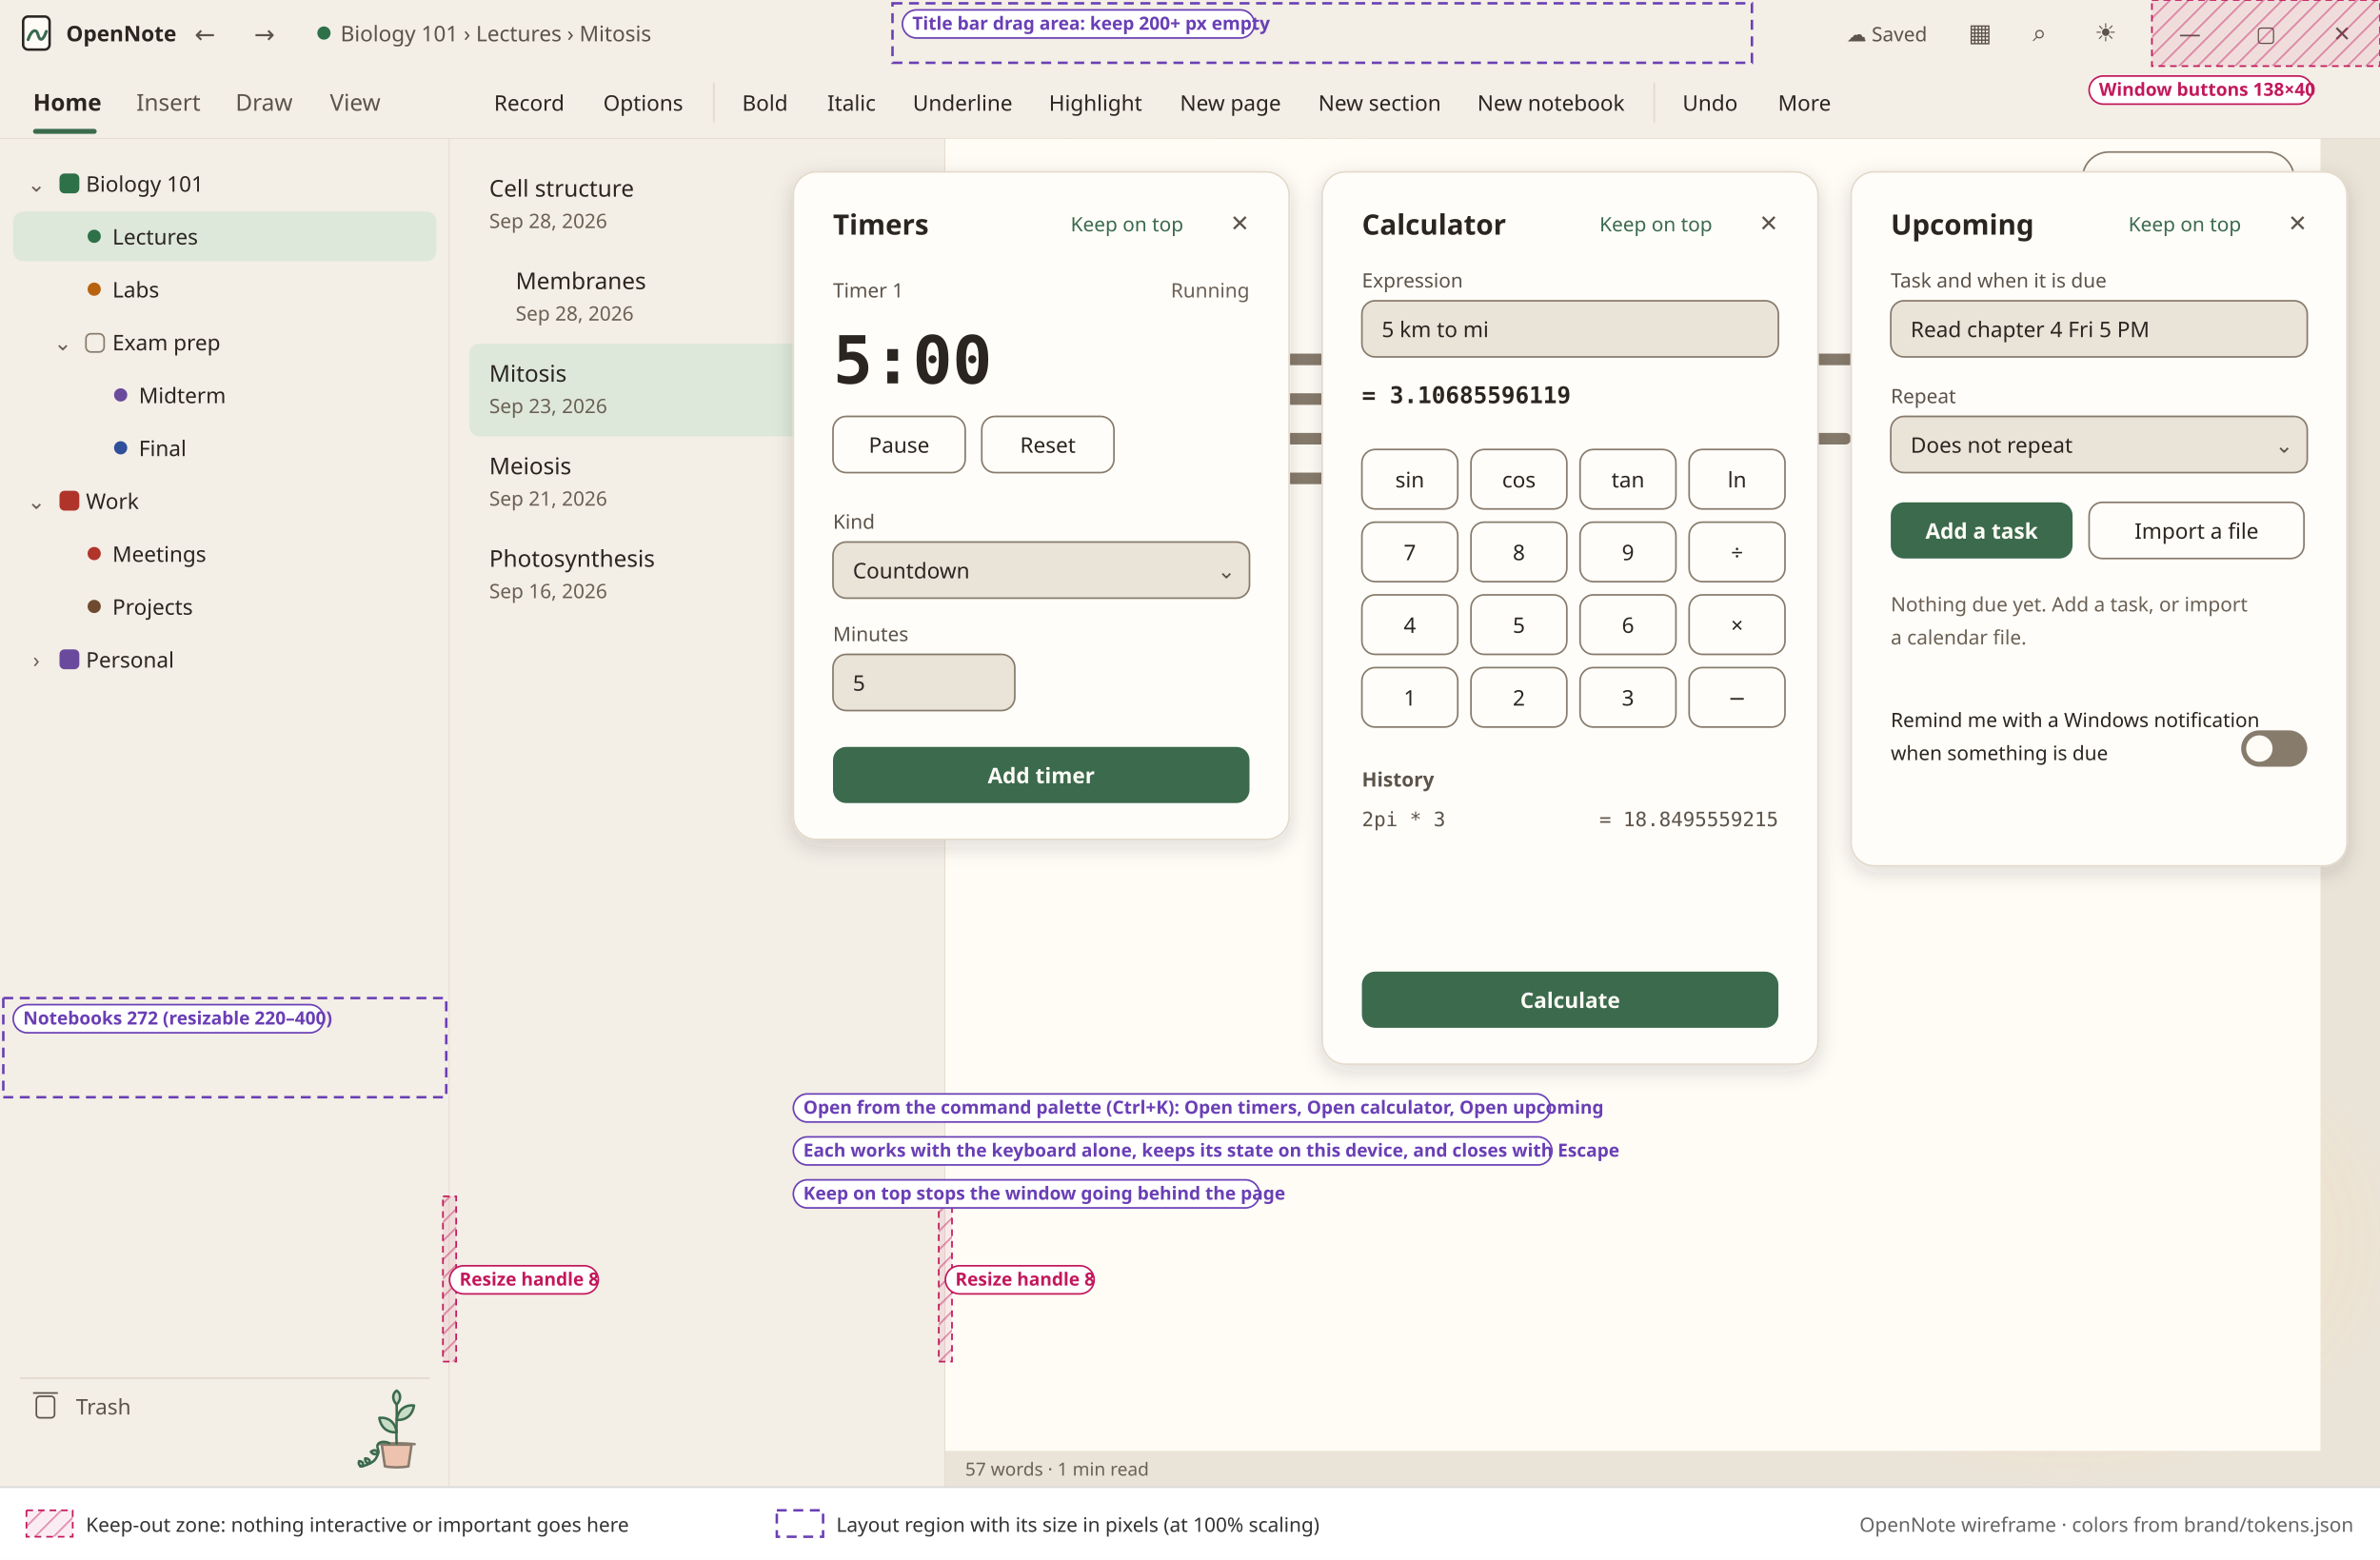
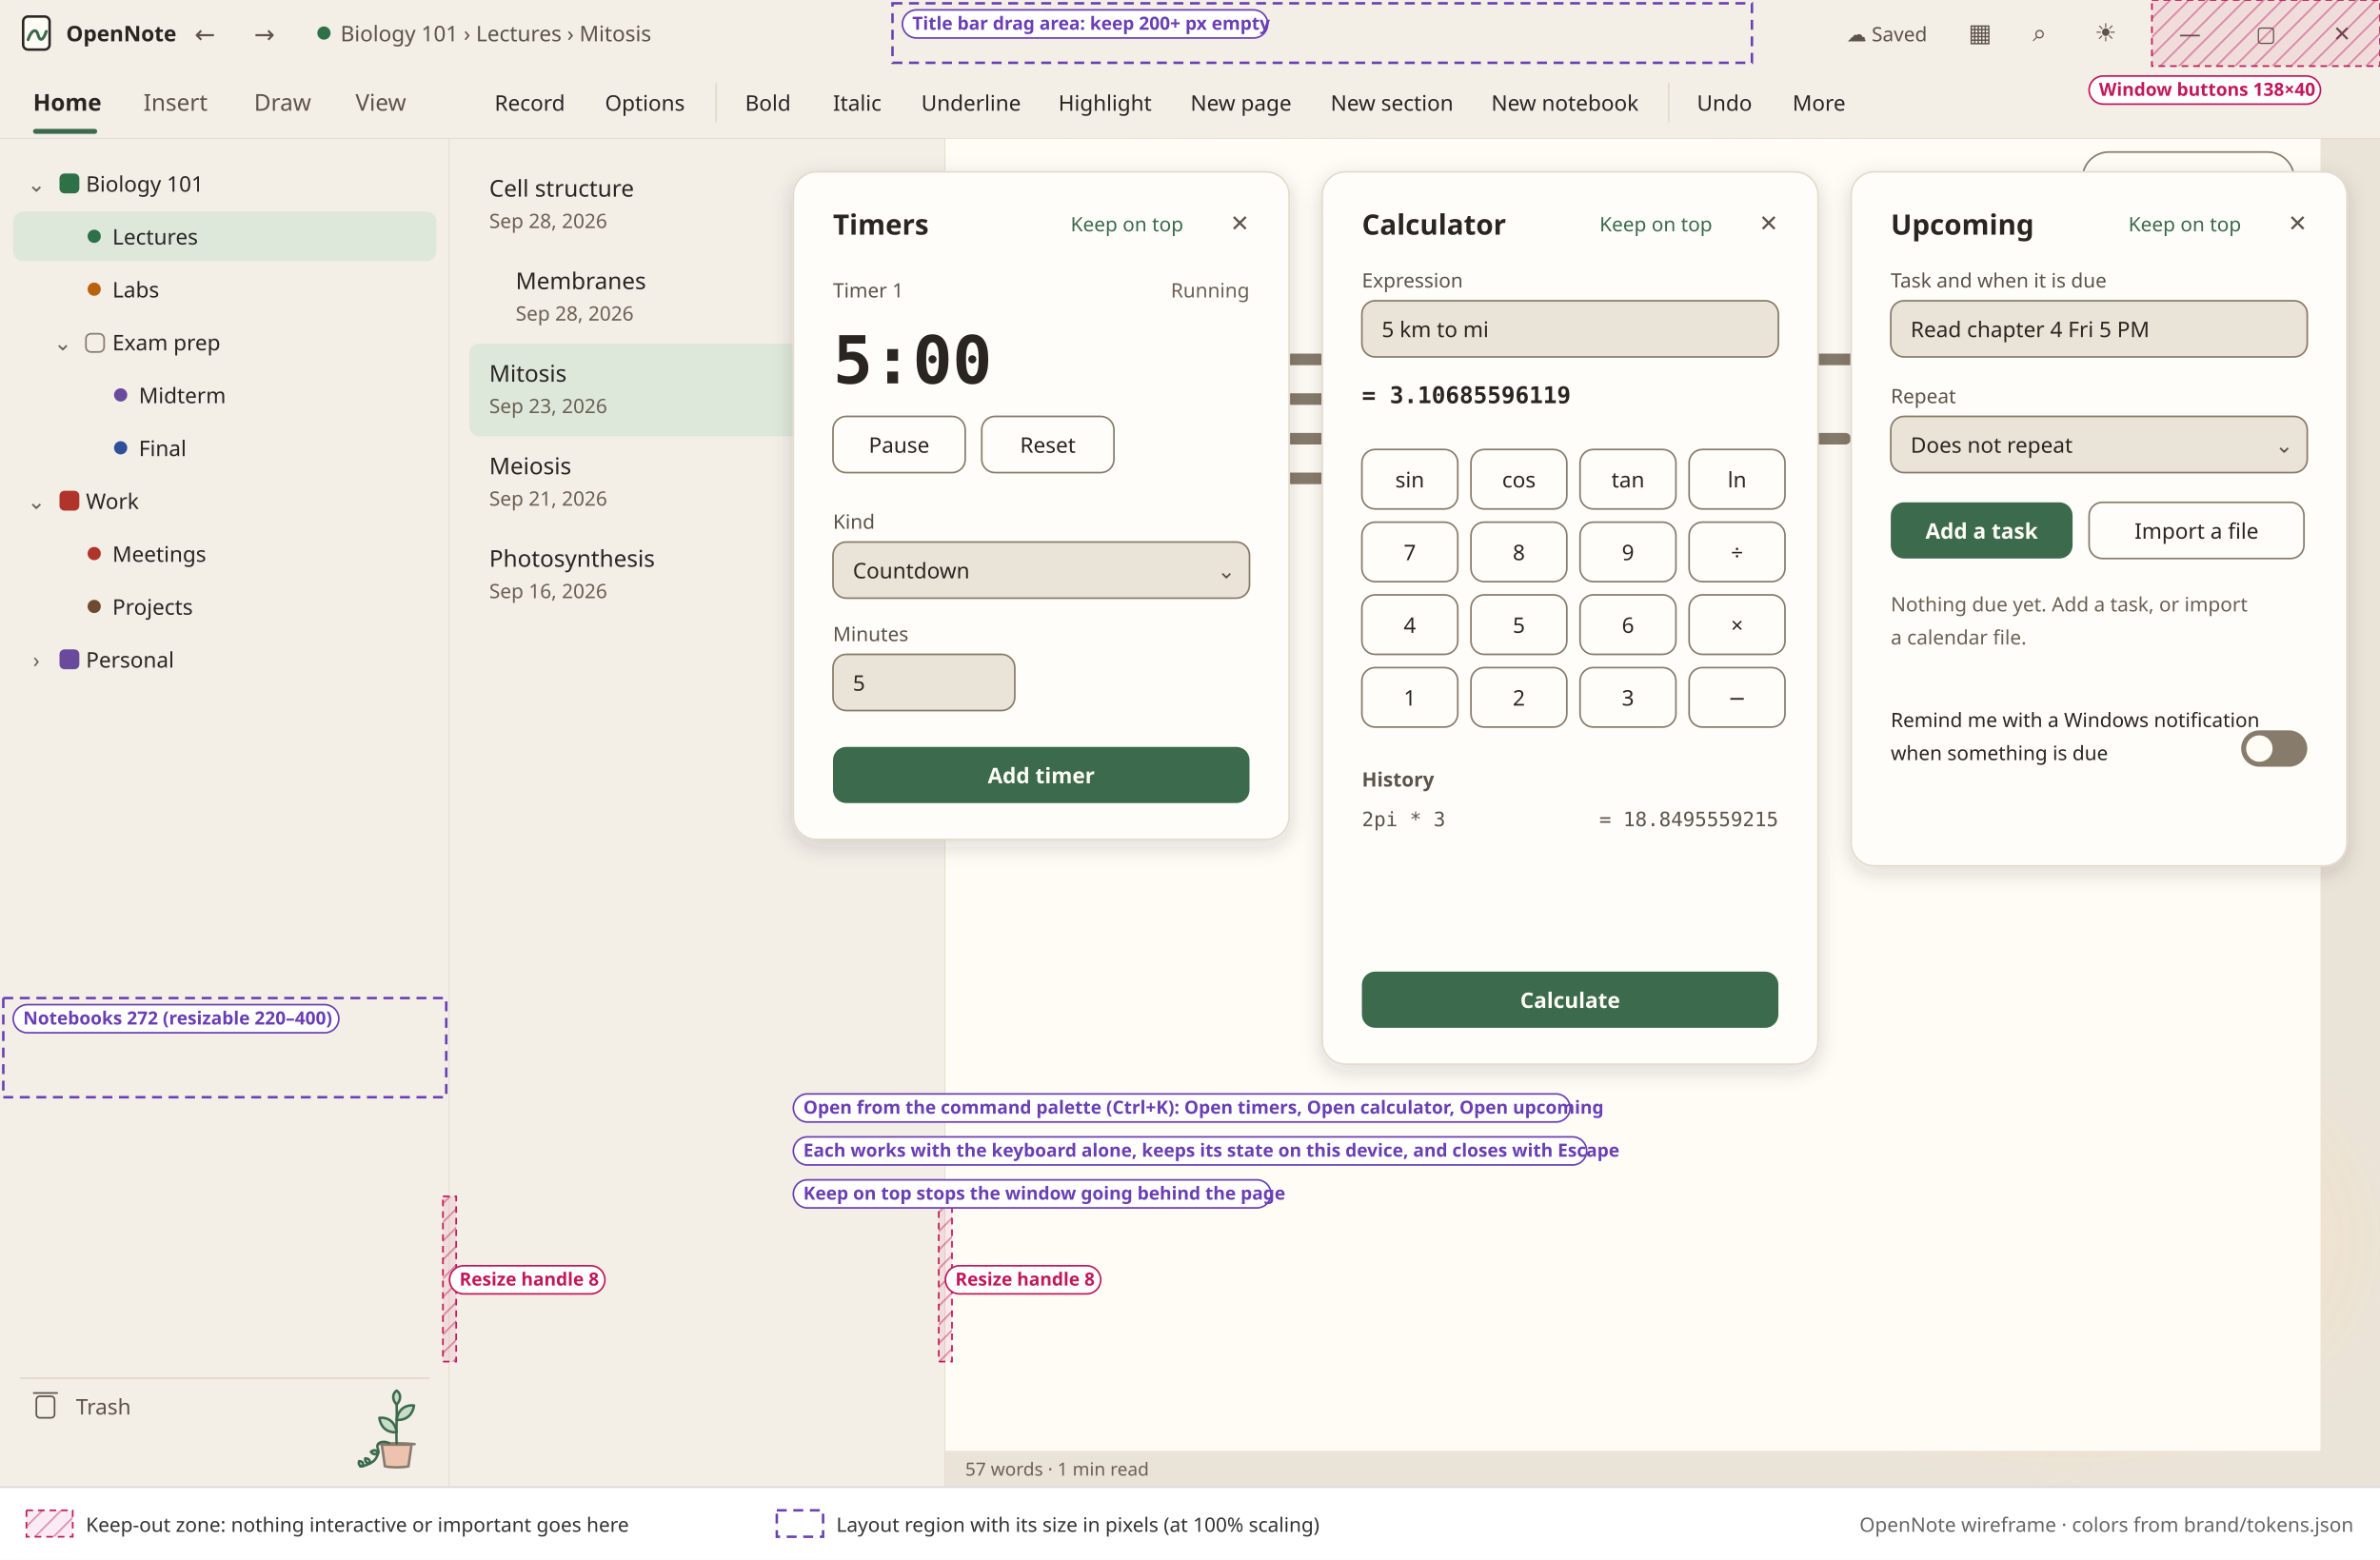
<svg xmlns="http://www.w3.org/2000/svg" viewBox="0 0 1440 944" width="1440" height="944" role="img">
  <defs>
    <pattern id="hatch" width="8" height="8" patternUnits="userSpaceOnUse" patternTransform="rotate(45)">
      <rect width="8" height="8" fill="#C2185B" fill-opacity="0.08" />
      <line x1="0" y1="0" x2="0" y2="8" stroke="#C2185B" stroke-opacity="0.45" stroke-width="2" />
    </pattern>
    <filter id="shadow" x="-10%" y="-10%" width="120%" height="130%">
      <feDropShadow dx="0" dy="4" stdDeviation="6" flood-color="#2B2521" flood-opacity="0.16" />
    </filter>
  </defs>
  <rect x="0" y="0" width="1440" height="900" rx="0" fill="#F3EEE6" />
  <rect x="0" y="0" width="1440" height="40" rx="0" fill="#F3EEE6" />
  <rect x="14" y="10" width="16" height="20" rx="3" fill="#FFFCF6" stroke="#2B2521" stroke-width="1.5" />
  <path d="M17 24c2-6 5-7 6-3s3 4 5-2" fill="none" stroke-linecap="round" stroke-linejoin="round" stroke="#3B6A4D" stroke-width="1.8" />
  <text x="40" y="25" font-size="13" font-weight="600" fill="#2B2521" text-anchor="start" font-family="'Atkinson Hyperlegible Next', 'Segoe UI', system-ui, sans-serif">OpenNote</text>
  <text x="124" y="26" font-size="15" font-weight="400" fill="#5C534A" text-anchor="middle" font-family="'Atkinson Hyperlegible Next', 'Segoe UI', system-ui, sans-serif">←</text>
  <text x="160" y="26" font-size="15" font-weight="400" fill="#5C534A" text-anchor="middle" font-family="'Atkinson Hyperlegible Next', 'Segoe UI', system-ui, sans-serif">→</text>
  <circle cx="196" cy="20" r="4" fill="#2E7048" />
  <text x="206" y="25" font-size="13" font-weight="400" fill="#5C534A" text-anchor="start" font-family="'Atkinson Hyperlegible Next', 'Segoe UI', system-ui, sans-serif">Biology 101 › Lectures › Mitosis</text>
  <text x="1166" y="25" font-size="12" font-weight="400" fill="#5C534A" text-anchor="end" font-family="'Atkinson Hyperlegible Next', 'Segoe UI', system-ui, sans-serif">☁ Saved</text>
  <text x="1198" y="25" font-size="15" font-weight="400" fill="#5C534A" text-anchor="middle" font-family="'Atkinson Hyperlegible Next', 'Segoe UI', system-ui, sans-serif">▦</text>
  <text x="1234" y="25" font-size="15" font-weight="400" fill="#5C534A" text-anchor="middle" font-family="'Atkinson Hyperlegible Next', 'Segoe UI', system-ui, sans-serif">⌕</text>
  <text x="1274" y="25" font-size="15" font-weight="400" fill="#5C534A" text-anchor="middle" font-family="'Atkinson Hyperlegible Next', 'Segoe UI', system-ui, sans-serif">☀</text>
  <text x="1325" y="25" font-size="13" font-weight="400" fill="#5C534A" text-anchor="middle" font-family="'Atkinson Hyperlegible Next', 'Segoe UI', system-ui, sans-serif">—</text>
  <text x="1371" y="25" font-size="13" font-weight="400" fill="#5C534A" text-anchor="middle" font-family="'Atkinson Hyperlegible Next', 'Segoe UI', system-ui, sans-serif">▢</text>
  <text x="1417" y="25" font-size="13" font-weight="400" fill="#5C534A" text-anchor="middle" font-family="'Atkinson Hyperlegible Next', 'Segoe UI', system-ui, sans-serif">✕</text>
  <rect x="0" y="40" width="1440" height="44" rx="0" fill="#F3EEE6" />
  <line x1="0" y1="84" x2="1440" y2="84" stroke="#E3DACC" />
  <text x="20" y="67" font-size="14" font-weight="600" fill="#2B2521" text-anchor="start" font-family="'Atkinson Hyperlegible Next', 'Segoe UI', system-ui, sans-serif">Home</text>
-   <rect x="20" y="78" width="38.5" height="3" rx="1.5" fill="#3B6A4D" />
-   <text x="82.5" y="67" font-size="14" font-weight="400" fill="#5C534A" text-anchor="start" font-family="'Atkinson Hyperlegible Next', 'Segoe UI', system-ui, sans-serif">Insert</text>
-   <text x="142.5" y="67" font-size="14" font-weight="400" fill="#5C534A" text-anchor="start" font-family="'Atkinson Hyperlegible Next', 'Segoe UI', system-ui, sans-serif">Draw</text>
-   <text x="199.6" y="67" font-size="14" font-weight="400" fill="#5C534A" text-anchor="start" font-family="'Atkinson Hyperlegible Next', 'Segoe UI', system-ui, sans-serif">View</text>
-   <g data-fit="6" data-center="both">
-     <rect x="290" y="48" width="60.4" height="28" rx="8" fill="none" />
-     <text x="320.2" y="67" font-size="13" font-weight="400" fill="#2B2521" text-anchor="middle" font-family="'Atkinson Hyperlegible Next', 'Segoe UI', system-ui, sans-serif">Record</text>
-   </g>
-   <g data-fit="6" data-center="both">
-     <rect x="356.4" y="48" width="65.5" height="28" rx="8" fill="none" />
-     <text x="389.15" y="67" font-size="13" font-weight="400" fill="#2B2521" text-anchor="middle" font-family="'Atkinson Hyperlegible Next', 'Segoe UI', system-ui, sans-serif">Options</text>
-   </g>
-   <line x1="431.9" y1="50" x2="431.9" y2="74" stroke="#E3DACC" />
-   <g data-fit="6" data-center="both">
-     <rect x="439.9" y="48" width="45.9" height="28" rx="8" fill="none" />
-     <text x="462.85" y="67" font-size="13" font-weight="400" fill="#2B2521" text-anchor="middle" font-family="'Atkinson Hyperlegible Next', 'Segoe UI', system-ui, sans-serif">Bold</text>
-   </g>
-   <g data-fit="6" data-center="both">
-     <rect x="491.8" y="48" width="46.8" height="28" rx="8" fill="none" />
-     <text x="515.2" y="67" font-size="13" font-weight="400" fill="#2B2521" text-anchor="middle" font-family="'Atkinson Hyperlegible Next', 'Segoe UI', system-ui, sans-serif">Italic</text>
-   </g>
-   <g data-fit="6" data-center="both">
-     <rect x="544.6" y="48" width="75.7" height="28" rx="8" fill="none" />
-     <text x="582.45" y="67" font-size="13" font-weight="400" fill="#2B2521" text-anchor="middle" font-family="'Atkinson Hyperlegible Next', 'Segoe UI', system-ui, sans-serif">Underline</text>
-   </g>
-   <g data-fit="6" data-center="both">
-     <rect x="626.3" y="48" width="73.1" height="28" rx="8" fill="none" />
-     <text x="662.85" y="67" font-size="13" font-weight="400" fill="#2B2521" text-anchor="middle" font-family="'Atkinson Hyperlegible Next', 'Segoe UI', system-ui, sans-serif">Highlight</text>
-   </g>
-   <g data-fit="6" data-center="both">
-     <rect x="705.4" y="48" width="78.2" height="28" rx="8" fill="none" />
-     <text x="744.5" y="67" font-size="13" font-weight="400" fill="#2B2521" text-anchor="middle" font-family="'Atkinson Hyperlegible Next', 'Segoe UI', system-ui, sans-serif">New page</text>
-   </g>
-   <g data-fit="6" data-center="both">
-     <rect x="789.6" y="48" width="90.3" height="28" rx="8" fill="none" />
-     <text x="834.75" y="67" font-size="13" font-weight="400" fill="#2B2521" text-anchor="middle" font-family="'Atkinson Hyperlegible Next', 'Segoe UI', system-ui, sans-serif">New section</text>
-   </g>
-   <g data-fit="6" data-center="both">
-     <rect x="885.9" y="48" width="105" height="28" rx="8" fill="none" />
-     <text x="938.4" y="67" font-size="13" font-weight="400" fill="#2B2521" text-anchor="middle" font-family="'Atkinson Hyperlegible Next', 'Segoe UI', system-ui, sans-serif">New notebook</text>
-   </g>
-   <line x1="1000.9" y1="50" x2="1000.9" y2="74" stroke="#E3DACC" />
-   <g data-fit="6" data-center="both">
-     <rect x="1008.9" y="48" width="51.6" height="28" rx="8" fill="none" />
-     <text x="1034.7" y="67" font-size="13" font-weight="400" fill="#2B2521" text-anchor="middle" font-family="'Atkinson Hyperlegible Next', 'Segoe UI', system-ui, sans-serif">Undo</text>
-   </g>
-   <g data-fit="6" data-center="both">
-     <rect x="1066.5" y="48" width="50.6" height="28" rx="8" fill="none" />
-     <text x="1091.8" y="67" font-size="13" font-weight="400" fill="#2B2521" text-anchor="middle" font-family="'Atkinson Hyperlegible Next', 'Segoe UI', system-ui, sans-serif">More</text>
+   <rect x="20" y="78" width="38.8" height="3" rx="1.5" fill="#3B6A4D" />
+   <text x="86.8" y="67" font-size="14" font-weight="400" fill="#5C534A" text-anchor="start" font-family="'Atkinson Hyperlegible Next', 'Segoe UI', system-ui, sans-serif">Insert</text>
+   <text x="153.7" y="67" font-size="14" font-weight="400" fill="#5C534A" text-anchor="start" font-family="'Atkinson Hyperlegible Next', 'Segoe UI', system-ui, sans-serif">Draw</text>
+   <text x="215.1" y="67" font-size="14" font-weight="400" fill="#5C534A" text-anchor="start" font-family="'Atkinson Hyperlegible Next', 'Segoe UI', system-ui, sans-serif">View</text>
+   <g data-fit="6" data-center="both">
+     <rect x="290" y="48" width="61.1" height="28" rx="8" fill="none" />
+     <text x="320.55" y="67" font-size="13" font-weight="400" fill="#2B2521" text-anchor="middle" font-family="'Atkinson Hyperlegible Next', 'Segoe UI', system-ui, sans-serif">Record</text>
+   </g>
+   <g data-fit="6" data-center="both">
+     <rect x="357.1" y="48" width="66.2" height="28" rx="8" fill="none" />
+     <text x="390.2" y="67" font-size="13" font-weight="400" fill="#2B2521" text-anchor="middle" font-family="'Atkinson Hyperlegible Next', 'Segoe UI', system-ui, sans-serif">Options</text>
+   </g>
+   <line x1="433.3" y1="50" x2="433.3" y2="74" stroke="#E3DACC" />
+   <g data-fit="6" data-center="both">
+     <rect x="441.3" y="48" width="46.7" height="28" rx="8" fill="none" />
+     <text x="464.65" y="67" font-size="13" font-weight="400" fill="#2B2521" text-anchor="middle" font-family="'Atkinson Hyperlegible Next', 'Segoe UI', system-ui, sans-serif">Bold</text>
+   </g>
+   <g data-fit="6" data-center="both">
+     <rect x="494" y="48" width="49.3" height="28" rx="8" fill="none" />
+     <text x="518.65" y="67" font-size="13" font-weight="400" fill="#2B2521" text-anchor="middle" font-family="'Atkinson Hyperlegible Next', 'Segoe UI', system-ui, sans-serif">Italic</text>
+   </g>
+   <g data-fit="6" data-center="both">
+     <rect x="549.3" y="48" width="76.5" height="28" rx="8" fill="none" />
+     <text x="587.55" y="67" font-size="13" font-weight="400" fill="#2B2521" text-anchor="middle" font-family="'Atkinson Hyperlegible Next', 'Segoe UI', system-ui, sans-serif">Underline</text>
+   </g>
+   <g data-fit="6" data-center="both">
+     <rect x="631.8" y="48" width="73.6" height="28" rx="8" fill="none" />
+     <text x="668.6" y="67" font-size="13" font-weight="400" fill="#2B2521" text-anchor="middle" font-family="'Atkinson Hyperlegible Next', 'Segoe UI', system-ui, sans-serif">Highlight</text>
+   </g>
+   <g data-fit="6" data-center="both">
+     <rect x="711.4" y="48" width="78.9" height="28" rx="8" fill="none" />
+     <text x="750.85" y="67" font-size="13" font-weight="400" fill="#2B2521" text-anchor="middle" font-family="'Atkinson Hyperlegible Next', 'Segoe UI', system-ui, sans-serif">New page</text>
+   </g>
+   <g data-fit="6" data-center="both">
+     <rect x="796.3" y="48" width="91.8" height="28" rx="8" fill="none" />
+     <text x="842.2" y="67" font-size="13" font-weight="400" fill="#2B2521" text-anchor="middle" font-family="'Atkinson Hyperlegible Next', 'Segoe UI', system-ui, sans-serif">New section</text>
+   </g>
+   <g data-fit="6" data-center="both">
+     <rect x="894.1" y="48" width="105.5" height="28" rx="8" fill="none" />
+     <text x="946.85" y="67" font-size="13" font-weight="400" fill="#2B2521" text-anchor="middle" font-family="'Atkinson Hyperlegible Next', 'Segoe UI', system-ui, sans-serif">New notebook</text>
+   </g>
+   <line x1="1009.6" y1="50" x2="1009.6" y2="74" stroke="#E3DACC" />
+   <g data-fit="6" data-center="both">
+     <rect x="1017.6" y="48" width="51.6" height="28" rx="8" fill="none" />
+     <text x="1043.4" y="67" font-size="13" font-weight="400" fill="#2B2521" text-anchor="middle" font-family="'Atkinson Hyperlegible Next', 'Segoe UI', system-ui, sans-serif">Undo</text>
+   </g>
+   <g data-fit="6" data-center="both">
+     <rect x="1075.2" y="48" width="50.8" height="28" rx="8" fill="none" />
+     <text x="1100.6" y="67" font-size="13" font-weight="400" fill="#2B2521" text-anchor="middle" font-family="'Atkinson Hyperlegible Next', 'Segoe UI', system-ui, sans-serif">More</text>
  </g>
  <rect x="0" y="84" width="272" height="816" rx="0" fill="#F3EEE6" />
  <line x1="272" y1="84" x2="272" y2="900" stroke="#E3DACC" />
  <text x="22" y="116" font-size="13" font-weight="400" fill="#6B6054" text-anchor="middle" font-family="'Atkinson Hyperlegible Next', 'Segoe UI', system-ui, sans-serif">⌄</text>
  <rect x="36" y="105" width="12" height="12" rx="3" fill="#2E7048" />
  <text x="52" y="116" font-size="13" font-weight="400" fill="#2B2521" text-anchor="start" font-family="'Atkinson Hyperlegible Next', 'Segoe UI', system-ui, sans-serif">Biology 101</text>
  <rect x="8" y="128" width="256" height="30" rx="6" fill="#DDE8DA" />
  <circle cx="57" cy="143" r="4" fill="#2E7048" />
  <text x="68" y="148" font-size="13" font-weight="400" fill="#2B2521" text-anchor="start" font-family="'Atkinson Hyperlegible Next', 'Segoe UI', system-ui, sans-serif">Lectures</text>
  <circle cx="57" cy="175" r="4" fill="#B8620F" />
  <text x="68" y="180" font-size="13" font-weight="400" fill="#2B2521" text-anchor="start" font-family="'Atkinson Hyperlegible Next', 'Segoe UI', system-ui, sans-serif">Labs</text>
  <text x="38" y="212" font-size="13" font-weight="400" fill="#6B6054" text-anchor="middle" font-family="'Atkinson Hyperlegible Next', 'Segoe UI', system-ui, sans-serif">⌄</text>
  <rect x="52" y="202" width="11" height="11" rx="3" fill="none" stroke="#877B6C" stroke-width="1" />
  <text x="68" y="212" font-size="13" font-weight="400" fill="#2B2521" text-anchor="start" font-family="'Atkinson Hyperlegible Next', 'Segoe UI', system-ui, sans-serif">Exam prep</text>
  <circle cx="73" cy="239" r="4" fill="#6A4A9C" />
  <text x="84" y="244" font-size="13" font-weight="400" fill="#2B2521" text-anchor="start" font-family="'Atkinson Hyperlegible Next', 'Segoe UI', system-ui, sans-serif">Midterm</text>
  <circle cx="73" cy="271" r="4" fill="#2F4F9A" />
  <text x="84" y="276" font-size="13" font-weight="400" fill="#2B2521" text-anchor="start" font-family="'Atkinson Hyperlegible Next', 'Segoe UI', system-ui, sans-serif">Final</text>
  <text x="22" y="308" font-size="13" font-weight="400" fill="#6B6054" text-anchor="middle" font-family="'Atkinson Hyperlegible Next', 'Segoe UI', system-ui, sans-serif">⌄</text>
  <rect x="36" y="297" width="12" height="12" rx="3" fill="#B0342A" />
  <text x="52" y="308" font-size="13" font-weight="400" fill="#2B2521" text-anchor="start" font-family="'Atkinson Hyperlegible Next', 'Segoe UI', system-ui, sans-serif">Work</text>
  <circle cx="57" cy="335" r="4" fill="#B0342A" />
  <text x="68" y="340" font-size="13" font-weight="400" fill="#2B2521" text-anchor="start" font-family="'Atkinson Hyperlegible Next', 'Segoe UI', system-ui, sans-serif">Meetings</text>
  <circle cx="57" cy="367" r="4" fill="#6E4B2E" />
  <text x="68" y="372" font-size="13" font-weight="400" fill="#2B2521" text-anchor="start" font-family="'Atkinson Hyperlegible Next', 'Segoe UI', system-ui, sans-serif">Projects</text>
  <text x="22" y="404" font-size="13" font-weight="400" fill="#6B6054" text-anchor="middle" font-family="'Atkinson Hyperlegible Next', 'Segoe UI', system-ui, sans-serif">›</text>
  <rect x="36" y="393" width="12" height="12" rx="3" fill="#6A4A9C" />
  <text x="52" y="404" font-size="13" font-weight="400" fill="#2B2521" text-anchor="start" font-family="'Atkinson Hyperlegible Next', 'Segoe UI', system-ui, sans-serif">Personal</text>
  <line x1="12" y1="834" x2="260" y2="834" stroke="#E3DACC" />
  <rect x="22" y="845" width="11" height="13" rx="2" fill="none" stroke="#5C534A" stroke-width="1" />
  <line x1="20" y1="843" x2="35" y2="843" stroke="#5C534A" />
  <text x="46" y="856" font-size="13" font-weight="400" fill="#5C534A" text-anchor="start" font-family="'Atkinson Hyperlegible Next', 'Segoe UI', system-ui, sans-serif">Trash</text>
  <g data-part="plant-pot" fill="none" stroke="#877B6C" stroke-linecap="round" stroke-linejoin="round">
    <g data-part="plant" transform="translate(216 840.5063) scale(0.75)" stroke-width="2">
      <path d="M20 45H44L41.5 62.5C36 63.6 28 63.6 22.5 62.5Z" fill="#EDC3AF" data-part="pot" />
      <path d="M17.5 44.6C28 43.6 37 43.6 46.5 44.6" />
      <path d="M32 44C31.4 34 32.4 23 32 12" stroke="#3B6A4D" />
      <path d="M26 43.8C22 41.8 16.6 42.6 16.4 46.2 16.6 48.6 17.6 49.8 17.2 51.4 16.6 54 15 57.4 12.4 59 9 61 6 62.4 2.6 62.6" stroke="#3B6A4D" />
      <path d="M32 35C24 35.6 19 30.6 18 23.4 26 22.6 31 27.6 32 35Z" fill="#C8DCC6" stroke="#3B6A4D" />
      <path d="M32 25C40 25.6 45 20.6 46 13.4 38 12.6 33 17.6 32 25Z" fill="#C8DCC6" stroke="#3B6A4D" />
      <path d="M32 12.6C28 8.6 28.6 3.6 32 1.4 35.4 3.6 36 8.6 32 12.6Z" fill="#C8DCC6" stroke="#3B6A4D" />
      <path d="M17.2 51.4Q14.5 48 11.2 50.8Q14 54.3 17.2 51.4Z" fill="#C8DCC6" stroke="#3B6A4D" />
      <path d="M10.4 60.1Q10.7 56 6.6 56.1Q6.3 60.2 10.4 60.1Z" fill="#C8DCC6" stroke="#3B6A4D" />
      <path d="M4.6 62.4Q5.8 58.5 1.7 58.3Q0.5 62.2 4.6 62.4Z" fill="#C8DCC6" stroke="#3B6A4D" />
    </g>
  </g>
  <rect x="272" y="84" width="300" height="816" rx="0" fill="#F3EEE6" />
  <line x1="572" y1="84" x2="572" y2="900" stroke="#E3DACC" />
  <text x="296" y="119" font-size="14" font-weight="500" fill="#2B2521" text-anchor="start" font-family="'Atkinson Hyperlegible Next', 'Segoe UI', system-ui, sans-serif">Cell structure</text>
  <text x="296" y="138" font-size="12" font-weight="400" fill="#6B6054" text-anchor="start" font-family="'Atkinson Hyperlegible Next', 'Segoe UI', system-ui, sans-serif">Sep 28, 2026</text>
  <text x="312" y="175" font-size="14" font-weight="500" fill="#2B2521" text-anchor="start" font-family="'Atkinson Hyperlegible Next', 'Segoe UI', system-ui, sans-serif">Membranes</text>
  <text x="312" y="194" font-size="12" font-weight="400" fill="#6B6054" text-anchor="start" font-family="'Atkinson Hyperlegible Next', 'Segoe UI', system-ui, sans-serif">Sep 28, 2026</text>
  <rect x="284" y="208" width="276" height="56" rx="6" fill="#DDE8DA" />
  <text x="296" y="231" font-size="14" font-weight="500" fill="#2B2521" text-anchor="start" font-family="'Atkinson Hyperlegible Next', 'Segoe UI', system-ui, sans-serif">Mitosis</text>
  <text x="296" y="250" font-size="12" font-weight="400" fill="#6B6054" text-anchor="start" font-family="'Atkinson Hyperlegible Next', 'Segoe UI', system-ui, sans-serif">Sep 23, 2026</text>
  <text x="296" y="287" font-size="14" font-weight="500" fill="#2B2521" text-anchor="start" font-family="'Atkinson Hyperlegible Next', 'Segoe UI', system-ui, sans-serif">Meiosis</text>
  <text x="296" y="306" font-size="12" font-weight="400" fill="#6B6054" text-anchor="start" font-family="'Atkinson Hyperlegible Next', 'Segoe UI', system-ui, sans-serif">Sep 21, 2026</text>
  <text x="296" y="343" font-size="14" font-weight="500" fill="#2B2521" text-anchor="start" font-family="'Atkinson Hyperlegible Next', 'Segoe UI', system-ui, sans-serif">Photosynthesis</text>
  <text x="296" y="362" font-size="12" font-weight="400" fill="#6B6054" text-anchor="start" font-family="'Atkinson Hyperlegible Next', 'Segoe UI', system-ui, sans-serif">Sep 16, 2026</text>
  <defs>
    <radialGradient id="ambient24" cx="0" cy="0" r="1" gradientUnits="userSpaceOnUse" gradientTransform="translate(572 84) scale(608 653)">
      <stop offset="0" stop-color="#FFF0D4" />
      <stop offset="1" stop-color="#FFF0D4" stop-opacity="0" />
    </radialGradient>
    <radialGradient id="ambient24p">
      <stop offset="0" stop-color="#FCE4B8" />
      <stop offset="1" stop-color="#FCE4B8" stop-opacity="0" />
    </radialGradient>
  </defs>
  <rect x="572" y="84" width="868" height="816" rx="0" fill="#EAE3D8" />
  <rect x="572" y="84" width="868" height="816" fill="url(#ambient24)" />
  <ellipse cx="1250" cy="750" rx="210" ry="150" fill="url(#ambient24p)" opacity="0.9" />
  <rect x="572" y="84" width="832" height="794" rx="0" fill="#FFFCF6" />
  <text x="584" y="893" font-size="11" font-weight="400" fill="#6B6054" text-anchor="start" font-family="'Atkinson Hyperlegible Next', 'Segoe UI', system-ui, sans-serif">57 words · 1 min read</text>
  <rect x="1260" y="92" width="128" height="32" rx="16" fill="#FFFCF6" stroke="#877B6C" stroke-width="1" />
  <text x="1276" y="113" font-size="12" font-weight="600" fill="#2B2521" text-anchor="start" font-family="'Atkinson Hyperlegible Next', 'Segoe UI', system-ui, sans-serif">Properties</text>
  <text x="1372" y="113" font-size="12" font-weight="400" fill="#6B6054" text-anchor="end" font-family="'Atkinson Hyperlegible Next', 'Segoe UI', system-ui, sans-serif">none</text>
  <text x="620" y="148" font-size="30" font-weight="700" fill="#2B2521" text-anchor="start" font-family="Literata, Cambria, Georgia, serif">Mitosis</text>
  <rect x="620" y="160" width="48" height="2" rx="0" fill="#A9502F" />
  <text x="620" y="182" font-size="11" font-weight="400" fill="#6B6054" text-anchor="start" font-family="'Atkinson Hyperlegible Next', 'Segoe UI', system-ui, sans-serif">Changed Sep 23, 2026</text>
  <rect x="620" y="214" width="520" height="7" rx="3.5" fill="#877B6C" />
  <rect x="620" y="238" width="470" height="7" rx="3.5" fill="#877B6C" />
  <rect x="620" y="262" width="500" height="7" rx="3.5" fill="#877B6C" />
  <rect x="620" y="286" width="420" height="7" rx="3.5" fill="#877B6C" />
  <rect x="480" y="104" width="300" height="404" rx="14" fill="#FFFDF9" stroke="#E3DACC" stroke-width="1" filter="url(#shadow)" />
  <text x="504" y="142" font-size="17" font-weight="600" fill="#2B2521" text-anchor="start" font-family="'Atkinson Hyperlegible Next', 'Segoe UI', system-ui, sans-serif">Timers</text>
  <text x="716" y="140" font-size="12" font-weight="400" fill="#3B6A4D" text-anchor="end" font-family="'Atkinson Hyperlegible Next', 'Segoe UI', system-ui, sans-serif">Keep on top</text>
  <text x="756" y="140" font-size="14" font-weight="400" fill="#5C534A" text-anchor="end" font-family="'Atkinson Hyperlegible Next', 'Segoe UI', system-ui, sans-serif">✕</text>
  <text x="504" y="180" font-size="12" font-weight="400" fill="#5C534A" text-anchor="start" font-family="'Atkinson Hyperlegible Next', 'Segoe UI', system-ui, sans-serif">Timer 1</text>
  <text x="504" y="232" font-size="40" font-weight="600" fill="#2B2521" text-anchor="start" font-family="'Atkinson Hyperlegible Mono', 'Cascadia Code', Consolas, monospace">5:00</text>
  <text x="756" y="180" font-size="12" font-weight="400" fill="#6B6054" text-anchor="end" font-family="'Atkinson Hyperlegible Next', 'Segoe UI', system-ui, sans-serif">Running</text>
  <g data-fit="6" data-center="both">
    <rect x="504" y="252" width="80" height="34" rx="8" fill="none" stroke="#877B6C" stroke-width="1" />
    <text x="544" y="274" font-size="13" font-weight="400" fill="#2B2521" text-anchor="middle" font-family="'Atkinson Hyperlegible Next', 'Segoe UI', system-ui, sans-serif">Pause</text>
  </g>
  <g data-fit="6" data-center="both">
    <rect x="594" y="252" width="80" height="34" rx="8" fill="none" stroke="#877B6C" stroke-width="1" />
    <text x="634" y="274" font-size="13" font-weight="400" fill="#2B2521" text-anchor="middle" font-family="'Atkinson Hyperlegible Next', 'Segoe UI', system-ui, sans-serif">Reset</text>
  </g>
  <text x="504" y="320" font-size="12" font-weight="400" fill="#5C534A" text-anchor="start" font-family="'Atkinson Hyperlegible Next', 'Segoe UI', system-ui, sans-serif">Kind</text>
  <rect x="504" y="328" width="252" height="34" rx="8" fill="#EAE3D8" stroke="#877B6C" stroke-width="1" />
  <text x="516" y="350" font-size="13" font-weight="400" fill="#2B2521" text-anchor="start" font-family="'Atkinson Hyperlegible Next', 'Segoe UI', system-ui, sans-serif">Countdown</text>
  <text x="742" y="350" font-size="13" font-weight="400" fill="#5C534A" text-anchor="middle" font-family="'Atkinson Hyperlegible Next', 'Segoe UI', system-ui, sans-serif">⌄</text>
  <text x="504" y="388" font-size="12" font-weight="400" fill="#5C534A" text-anchor="start" font-family="'Atkinson Hyperlegible Next', 'Segoe UI', system-ui, sans-serif">Minutes</text>
  <rect x="504" y="396" width="110" height="34" rx="8" fill="#EAE3D8" stroke="#877B6C" stroke-width="1" />
  <text x="516" y="418" font-size="13" font-weight="400" fill="#2B2521" text-anchor="start" font-family="'Atkinson Hyperlegible Next', 'Segoe UI', system-ui, sans-serif">5</text>
  <g data-fit="6" data-center="both">
    <rect x="504" y="452" width="252" height="34" rx="8" fill="#3B6A4D" />
    <text x="630" y="474" font-size="13" font-weight="600" fill="#FFFCF6" text-anchor="middle" font-family="'Atkinson Hyperlegible Next', 'Segoe UI', system-ui, sans-serif">Add timer</text>
  </g>
  <rect x="800" y="104" width="300" height="540" rx="14" fill="#FFFDF9" stroke="#E3DACC" stroke-width="1" filter="url(#shadow)" />
  <text x="824" y="142" font-size="17" font-weight="600" fill="#2B2521" text-anchor="start" font-family="'Atkinson Hyperlegible Next', 'Segoe UI', system-ui, sans-serif">Calculator</text>
  <text x="1036" y="140" font-size="12" font-weight="400" fill="#3B6A4D" text-anchor="end" font-family="'Atkinson Hyperlegible Next', 'Segoe UI', system-ui, sans-serif">Keep on top</text>
  <text x="1076" y="140" font-size="14" font-weight="400" fill="#5C534A" text-anchor="end" font-family="'Atkinson Hyperlegible Next', 'Segoe UI', system-ui, sans-serif">✕</text>
  <text x="824" y="174" font-size="12" font-weight="400" fill="#5C534A" text-anchor="start" font-family="'Atkinson Hyperlegible Next', 'Segoe UI', system-ui, sans-serif">Expression</text>
  <rect x="824" y="182" width="252" height="34" rx="8" fill="#EAE3D8" stroke="#877B6C" stroke-width="1" />
  <text x="836" y="204" font-size="13" font-weight="400" fill="#2B2521" text-anchor="start" font-family="'Atkinson Hyperlegible Next', 'Segoe UI', system-ui, sans-serif">5 km to mi</text>
  <text x="824" y="244" font-size="14" font-weight="600" fill="#2B2521" text-anchor="start" font-family="'Atkinson Hyperlegible Mono', 'Cascadia Code', Consolas, monospace">= 3.10685596119</text>
  <g data-fit="4" data-center="both">
    <rect x="824" y="272" width="58" height="36" rx="8" fill="none" stroke="#877B6C" stroke-width="1" />
    <text x="853" y="295" font-size="13" font-weight="400" fill="#2B2521" text-anchor="middle" font-family="'Atkinson Hyperlegible Next', 'Segoe UI', system-ui, sans-serif">sin</text>
  </g>
  <g data-fit="4" data-center="both">
    <rect x="890" y="272" width="58" height="36" rx="8" fill="none" stroke="#877B6C" stroke-width="1" />
    <text x="919" y="295" font-size="13" font-weight="400" fill="#2B2521" text-anchor="middle" font-family="'Atkinson Hyperlegible Next', 'Segoe UI', system-ui, sans-serif">cos</text>
  </g>
  <g data-fit="4" data-center="both">
    <rect x="956" y="272" width="58" height="36" rx="8" fill="none" stroke="#877B6C" stroke-width="1" />
    <text x="985" y="295" font-size="13" font-weight="400" fill="#2B2521" text-anchor="middle" font-family="'Atkinson Hyperlegible Next', 'Segoe UI', system-ui, sans-serif">tan</text>
  </g>
  <g data-fit="4" data-center="both">
    <rect x="1022" y="272" width="58" height="36" rx="8" fill="none" stroke="#877B6C" stroke-width="1" />
    <text x="1051" y="295" font-size="13" font-weight="400" fill="#2B2521" text-anchor="middle" font-family="'Atkinson Hyperlegible Next', 'Segoe UI', system-ui, sans-serif">ln</text>
  </g>
  <g data-fit="4" data-center="both">
    <rect x="824" y="316" width="58" height="36" rx="8" fill="none" stroke="#877B6C" stroke-width="1" />
    <text x="853" y="339" font-size="13" font-weight="400" fill="#2B2521" text-anchor="middle" font-family="'Atkinson Hyperlegible Next', 'Segoe UI', system-ui, sans-serif">7</text>
  </g>
  <g data-fit="4" data-center="both">
    <rect x="890" y="316" width="58" height="36" rx="8" fill="none" stroke="#877B6C" stroke-width="1" />
    <text x="919" y="339" font-size="13" font-weight="400" fill="#2B2521" text-anchor="middle" font-family="'Atkinson Hyperlegible Next', 'Segoe UI', system-ui, sans-serif">8</text>
  </g>
  <g data-fit="4" data-center="both">
    <rect x="956" y="316" width="58" height="36" rx="8" fill="none" stroke="#877B6C" stroke-width="1" />
    <text x="985" y="339" font-size="13" font-weight="400" fill="#2B2521" text-anchor="middle" font-family="'Atkinson Hyperlegible Next', 'Segoe UI', system-ui, sans-serif">9</text>
  </g>
  <g data-fit="4" data-center="both">
    <rect x="1022" y="316" width="58" height="36" rx="8" fill="none" stroke="#877B6C" stroke-width="1" />
    <text x="1051" y="339" font-size="13" font-weight="400" fill="#2B2521" text-anchor="middle" font-family="'Atkinson Hyperlegible Next', 'Segoe UI', system-ui, sans-serif">÷</text>
  </g>
  <g data-fit="4" data-center="both">
    <rect x="824" y="360" width="58" height="36" rx="8" fill="none" stroke="#877B6C" stroke-width="1" />
    <text x="853" y="383" font-size="13" font-weight="400" fill="#2B2521" text-anchor="middle" font-family="'Atkinson Hyperlegible Next', 'Segoe UI', system-ui, sans-serif">4</text>
  </g>
  <g data-fit="4" data-center="both">
    <rect x="890" y="360" width="58" height="36" rx="8" fill="none" stroke="#877B6C" stroke-width="1" />
    <text x="919" y="383" font-size="13" font-weight="400" fill="#2B2521" text-anchor="middle" font-family="'Atkinson Hyperlegible Next', 'Segoe UI', system-ui, sans-serif">5</text>
  </g>
  <g data-fit="4" data-center="both">
    <rect x="956" y="360" width="58" height="36" rx="8" fill="none" stroke="#877B6C" stroke-width="1" />
    <text x="985" y="383" font-size="13" font-weight="400" fill="#2B2521" text-anchor="middle" font-family="'Atkinson Hyperlegible Next', 'Segoe UI', system-ui, sans-serif">6</text>
  </g>
  <g data-fit="4" data-center="both">
    <rect x="1022" y="360" width="58" height="36" rx="8" fill="none" stroke="#877B6C" stroke-width="1" />
    <text x="1051" y="383" font-size="13" font-weight="400" fill="#2B2521" text-anchor="middle" font-family="'Atkinson Hyperlegible Next', 'Segoe UI', system-ui, sans-serif">×</text>
  </g>
  <g data-fit="4" data-center="both">
    <rect x="824" y="404" width="58" height="36" rx="8" fill="none" stroke="#877B6C" stroke-width="1" />
    <text x="853" y="427" font-size="13" font-weight="400" fill="#2B2521" text-anchor="middle" font-family="'Atkinson Hyperlegible Next', 'Segoe UI', system-ui, sans-serif">1</text>
  </g>
  <g data-fit="4" data-center="both">
    <rect x="890" y="404" width="58" height="36" rx="8" fill="none" stroke="#877B6C" stroke-width="1" />
    <text x="919" y="427" font-size="13" font-weight="400" fill="#2B2521" text-anchor="middle" font-family="'Atkinson Hyperlegible Next', 'Segoe UI', system-ui, sans-serif">2</text>
  </g>
  <g data-fit="4" data-center="both">
    <rect x="956" y="404" width="58" height="36" rx="8" fill="none" stroke="#877B6C" stroke-width="1" />
    <text x="985" y="427" font-size="13" font-weight="400" fill="#2B2521" text-anchor="middle" font-family="'Atkinson Hyperlegible Next', 'Segoe UI', system-ui, sans-serif">3</text>
  </g>
  <g data-fit="4" data-center="both">
    <rect x="1022" y="404" width="58" height="36" rx="8" fill="none" stroke="#877B6C" stroke-width="1" />
    <text x="1051" y="427" font-size="13" font-weight="400" fill="#2B2521" text-anchor="middle" font-family="'Atkinson Hyperlegible Next', 'Segoe UI', system-ui, sans-serif">−</text>
  </g>
  <text x="824" y="476" font-size="12" font-weight="600" fill="#5C534A" text-anchor="start" font-family="'Atkinson Hyperlegible Next', 'Segoe UI', system-ui, sans-serif">History</text>
  <text x="824" y="500" font-size="12" font-weight="400" fill="#5C534A" text-anchor="start" font-family="'Atkinson Hyperlegible Mono', 'Cascadia Code', Consolas, monospace">2pi * 3</text>
  <text x="1076" y="500" font-size="12" font-weight="400" fill="#5C534A" text-anchor="end" font-family="'Atkinson Hyperlegible Mono', 'Cascadia Code', Consolas, monospace">= 18.8495559215</text>
  <g data-fit="6" data-center="both">
    <rect x="824" y="588" width="252" height="34" rx="8" fill="#3B6A4D" />
    <text x="950" y="610" font-size="13" font-weight="600" fill="#FFFCF6" text-anchor="middle" font-family="'Atkinson Hyperlegible Next', 'Segoe UI', system-ui, sans-serif">Calculate</text>
  </g>
  <rect x="1120" y="104" width="300" height="420" rx="14" fill="#FFFDF9" stroke="#E3DACC" stroke-width="1" filter="url(#shadow)" />
  <text x="1144" y="142" font-size="17" font-weight="600" fill="#2B2521" text-anchor="start" font-family="'Atkinson Hyperlegible Next', 'Segoe UI', system-ui, sans-serif">Upcoming</text>
  <text x="1356" y="140" font-size="12" font-weight="400" fill="#3B6A4D" text-anchor="end" font-family="'Atkinson Hyperlegible Next', 'Segoe UI', system-ui, sans-serif">Keep on top</text>
  <text x="1396" y="140" font-size="14" font-weight="400" fill="#5C534A" text-anchor="end" font-family="'Atkinson Hyperlegible Next', 'Segoe UI', system-ui, sans-serif">✕</text>
  <text x="1144" y="174" font-size="12" font-weight="400" fill="#5C534A" text-anchor="start" font-family="'Atkinson Hyperlegible Next', 'Segoe UI', system-ui, sans-serif">Task and when it is due</text>
  <rect x="1144" y="182" width="252" height="34" rx="8" fill="#EAE3D8" stroke="#877B6C" stroke-width="1" />
  <text x="1156" y="204" font-size="13" font-weight="400" fill="#2B2521" text-anchor="start" font-family="'Atkinson Hyperlegible Next', 'Segoe UI', system-ui, sans-serif">Read chapter 4 Fri 5 PM</text>
  <text x="1144" y="244" font-size="12" font-weight="400" fill="#5C534A" text-anchor="start" font-family="'Atkinson Hyperlegible Next', 'Segoe UI', system-ui, sans-serif">Repeat</text>
  <rect x="1144" y="252" width="252" height="34" rx="8" fill="#EAE3D8" stroke="#877B6C" stroke-width="1" />
  <text x="1156" y="274" font-size="13" font-weight="400" fill="#2B2521" text-anchor="start" font-family="'Atkinson Hyperlegible Next', 'Segoe UI', system-ui, sans-serif">Does not repeat</text>
  <text x="1382" y="274" font-size="13" font-weight="400" fill="#5C534A" text-anchor="middle" font-family="'Atkinson Hyperlegible Next', 'Segoe UI', system-ui, sans-serif">⌄</text>
  <g data-fit="6" data-center="both">
    <rect x="1144" y="304" width="110" height="34" rx="8" fill="#3B6A4D" />
    <text x="1199" y="326" font-size="13" font-weight="600" fill="#FFFCF6" text-anchor="middle" font-family="'Atkinson Hyperlegible Next', 'Segoe UI', system-ui, sans-serif">Add a task</text>
  </g>
  <g data-fit="6" data-center="both">
    <rect x="1264" y="304" width="130" height="34" rx="8" fill="none" stroke="#877B6C" stroke-width="1" />
    <text x="1329" y="326" font-size="13" font-weight="400" fill="#2B2521" text-anchor="middle" font-family="'Atkinson Hyperlegible Next', 'Segoe UI', system-ui, sans-serif">Import a file</text>
  </g>
  <text x="1144" y="370" font-size="12" font-weight="400" fill="#6B6054" text-anchor="start" font-family="'Atkinson Hyperlegible Next', 'Segoe UI', system-ui, sans-serif">Nothing due yet. Add a task, or import</text>
  <text x="1144" y="390" font-size="12" font-weight="400" fill="#6B6054" text-anchor="start" font-family="'Atkinson Hyperlegible Next', 'Segoe UI', system-ui, sans-serif">a calendar file.</text>
  <text x="1144" y="440" font-size="12" font-weight="400" fill="#2B2521" text-anchor="start" font-family="'Atkinson Hyperlegible Next', 'Segoe UI', system-ui, sans-serif">Remind me with a Windows notification</text>
  <text x="1144" y="460" font-size="12" font-weight="400" fill="#2B2521" text-anchor="start" font-family="'Atkinson Hyperlegible Next', 'Segoe UI', system-ui, sans-serif">when something is due</text>
  <rect x="1356" y="442" width="40" height="22" rx="11" fill="#877B6C" />
  <circle cx="1367" cy="453" r="8" fill="#FFFCF6" />
  <g pointer-events="none">
    <rect x="1302" y="0" width="138" height="40" rx="0" fill="url(#hatch)" stroke="#C2185B" stroke-width="1" stroke-dasharray="4 3" />
  </g>
  <g data-fit="4" pointer-events="none">
-     <rect x="1264" y="46" width="135" height="17" rx="8.5" fill="#FFFFFF" stroke="#C2185B" stroke-width="1" />
+     <rect x="1264" y="46" width="140" height="17" rx="8.5" fill="#FFFFFF" stroke="#C2185B" stroke-width="1" />
    <text x="1270" y="58" font-size="11" font-weight="600" fill="#C2185B" text-anchor="start" font-family="'Atkinson Hyperlegible Next', 'Segoe UI', system-ui, sans-serif">Window buttons 138×40</text>
  </g>
  <g pointer-events="none">
    <rect x="540" y="2" width="520" height="36" rx="0" fill="none" stroke="#6A3FB5" stroke-width="1.5" stroke-dasharray="6 4" />
  </g>
  <g data-fit="4" pointer-events="none">
-     <rect x="546" y="6" width="213" height="17" rx="8.5" fill="#FFFFFF" stroke="#6A3FB5" stroke-width="1" />
+     <rect x="546" y="6" width="221" height="17" rx="8.5" fill="#FFFFFF" stroke="#6A3FB5" stroke-width="1" />
    <text x="552" y="18" font-size="11" font-weight="600" fill="#6A3FB5" text-anchor="start" font-family="'Atkinson Hyperlegible Next', 'Segoe UI', system-ui, sans-serif">Title bar drag area: keep 200+ px empty</text>
  </g>
  <g pointer-events="none">
    <rect x="2" y="604" width="268" height="60" rx="0" fill="none" stroke="#6A3FB5" stroke-width="1.5" stroke-dasharray="6 4" />
  </g>
  <g data-fit="4" pointer-events="none">
-     <rect x="8" y="608" width="188" height="17" rx="8.5" fill="#FFFFFF" stroke="#6A3FB5" stroke-width="1" />
+     <rect x="8" y="608" width="197" height="17" rx="8.5" fill="#FFFFFF" stroke="#6A3FB5" stroke-width="1" />
    <text x="14" y="620" font-size="11" font-weight="600" fill="#6A3FB5" text-anchor="start" font-family="'Atkinson Hyperlegible Next', 'Segoe UI', system-ui, sans-serif">Notebooks 272 (resizable 220–400)</text>
  </g>
  <g pointer-events="none">
    <rect x="268" y="724" width="8" height="100" rx="0" fill="url(#hatch)" stroke="#C2185B" stroke-width="1" stroke-dasharray="4 3" />
  </g>
  <g data-fit="4" pointer-events="none">
-     <rect x="272" y="766" width="90" height="17" rx="8.5" fill="#FFFFFF" stroke="#C2185B" stroke-width="1" />
+     <rect x="272" y="766" width="94" height="17" rx="8.5" fill="#FFFFFF" stroke="#C2185B" stroke-width="1" />
    <text x="278" y="778" font-size="11" font-weight="600" fill="#C2185B" text-anchor="start" font-family="'Atkinson Hyperlegible Next', 'Segoe UI', system-ui, sans-serif">Resize handle 8</text>
  </g>
  <g pointer-events="none">
    <rect x="568" y="724" width="8" height="100" rx="0" fill="url(#hatch)" stroke="#C2185B" stroke-width="1" stroke-dasharray="4 3" />
  </g>
  <g data-fit="4" pointer-events="none">
-     <rect x="572" y="766" width="90" height="17" rx="8.5" fill="#FFFFFF" stroke="#C2185B" stroke-width="1" />
+     <rect x="572" y="766" width="94" height="17" rx="8.5" fill="#FFFFFF" stroke="#C2185B" stroke-width="1" />
    <text x="578" y="778" font-size="11" font-weight="600" fill="#C2185B" text-anchor="start" font-family="'Atkinson Hyperlegible Next', 'Segoe UI', system-ui, sans-serif">Resize handle 8</text>
  </g>
  <g data-fit="4" pointer-events="none">
-     <rect x="480" y="662" width="458" height="17" rx="8.5" fill="#FFFFFF" stroke="#6A3FB5" stroke-width="1" />
+     <rect x="480" y="662" width="470" height="17" rx="8.5" fill="#FFFFFF" stroke="#6A3FB5" stroke-width="1" />
    <text x="486" y="674" font-size="11" font-weight="600" fill="#6A3FB5" text-anchor="start" font-family="'Atkinson Hyperlegible Next', 'Segoe UI', system-ui, sans-serif">Open from the command palette (Ctrl+K): Open timers, Open calculator, Open upcoming</text>
  </g>
  <g data-fit="4" pointer-events="none">
-     <rect x="480" y="688" width="459" height="17" rx="8.5" fill="#FFFFFF" stroke="#6A3FB5" stroke-width="1" />
+     <rect x="480" y="688" width="480" height="17" rx="8.5" fill="#FFFFFF" stroke="#6A3FB5" stroke-width="1" />
    <text x="486" y="700" font-size="11" font-weight="600" fill="#6A3FB5" text-anchor="start" font-family="'Atkinson Hyperlegible Next', 'Segoe UI', system-ui, sans-serif">Each works with the keyboard alone, keeps its state on this device, and closes with Escape</text>
  </g>
  <g data-fit="4" pointer-events="none">
-     <rect x="480" y="714" width="282" height="17" rx="8.5" fill="#FFFFFF" stroke="#6A3FB5" stroke-width="1" />
+     <rect x="480" y="714" width="289" height="17" rx="8.5" fill="#FFFFFF" stroke="#6A3FB5" stroke-width="1" />
    <text x="486" y="726" font-size="11" font-weight="600" fill="#6A3FB5" text-anchor="start" font-family="'Atkinson Hyperlegible Next', 'Segoe UI', system-ui, sans-serif">Keep on top stops the window going behind the page</text>
  </g>
  <rect x="0" y="900" width="1440" height="44" rx="0" fill="#FFFFFF" />
  <line x1="0" y1="900" x2="1440" y2="900" stroke="#D9D9D9" />
  <rect x="16" y="914" width="28" height="16" rx="0" fill="url(#hatch)" stroke="#C2185B" stroke-width="1" stroke-dasharray="4 3" />
  <text x="52" y="927" font-size="12" font-weight="400" fill="#333" text-anchor="start" font-family="'Atkinson Hyperlegible Next', 'Segoe UI', system-ui, sans-serif">Keep-out zone: nothing interactive or important goes here</text>
  <rect x="470" y="914" width="28" height="16" rx="0" fill="none" stroke="#6A3FB5" stroke-width="1.5" stroke-dasharray="6 4" />
  <text x="506" y="927" font-size="12" font-weight="400" fill="#333" text-anchor="start" font-family="'Atkinson Hyperlegible Next', 'Segoe UI', system-ui, sans-serif">Layout region with its size in pixels (at 100% scaling)</text>
  <text x="1424" y="927" font-size="12" font-weight="400" fill="#666" text-anchor="end" font-family="'Atkinson Hyperlegible Next', 'Segoe UI', system-ui, sans-serif">OpenNote wireframe · colors from brand/tokens.json</text>
</svg>
